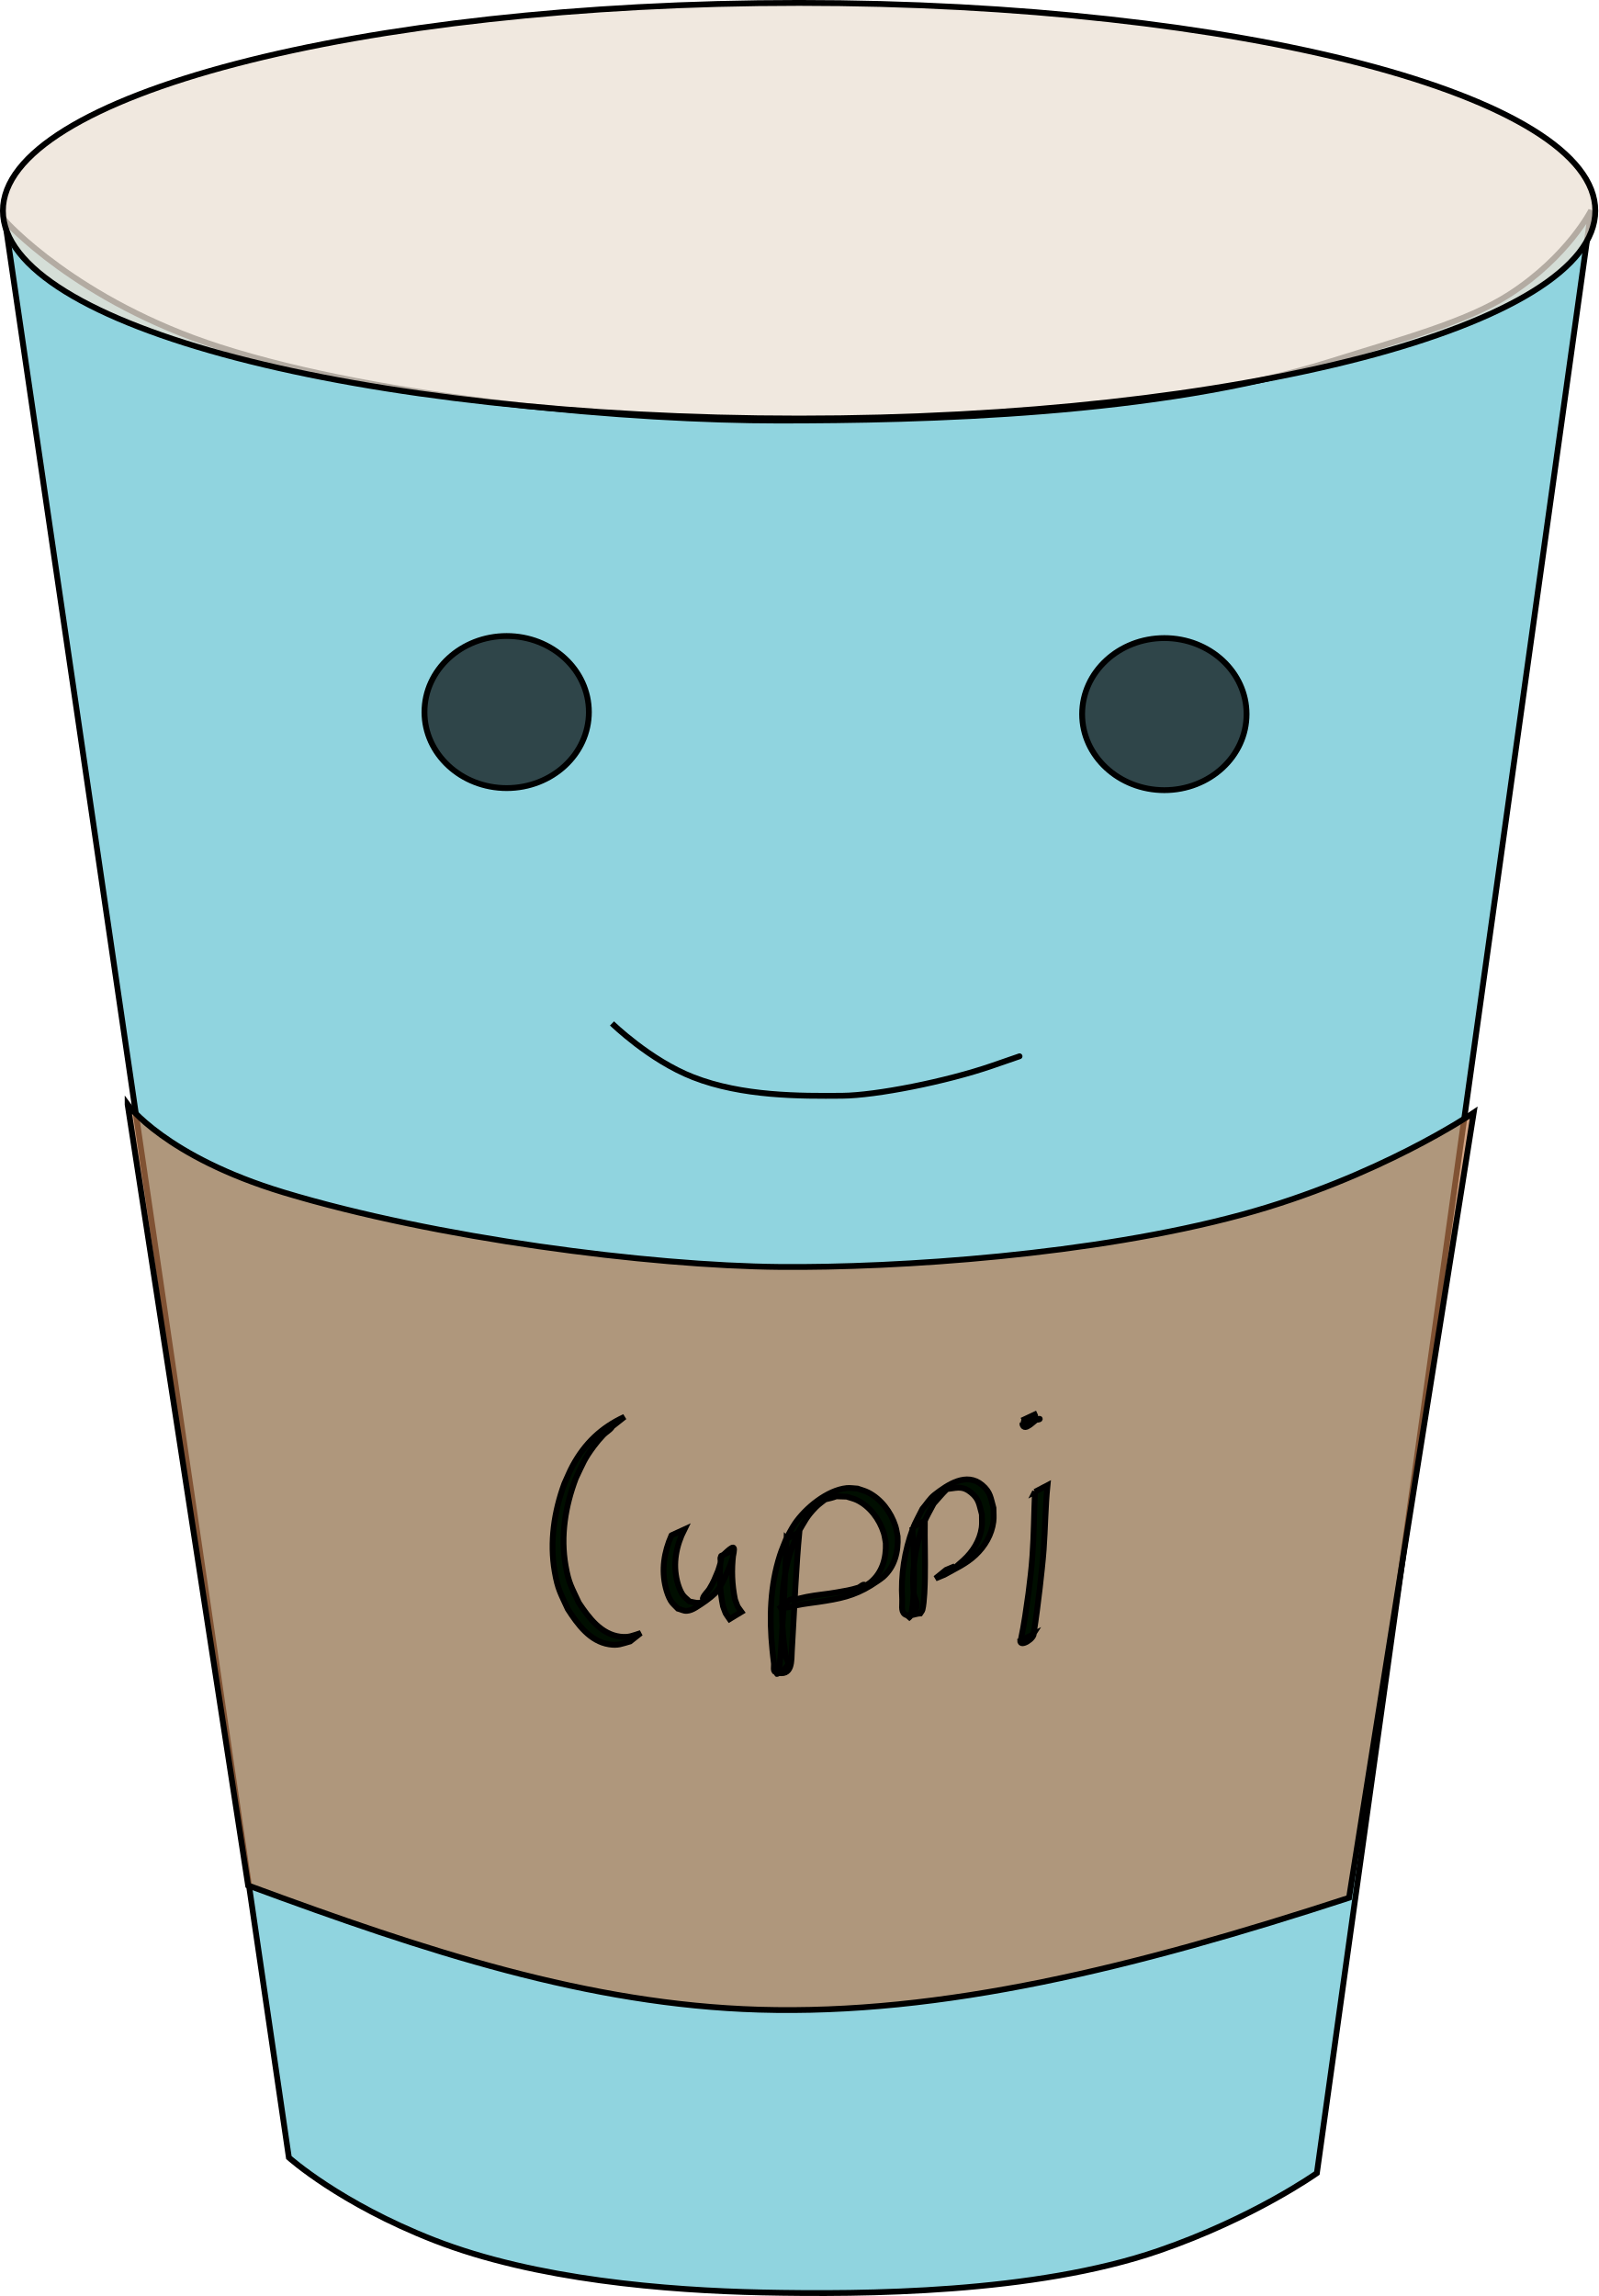
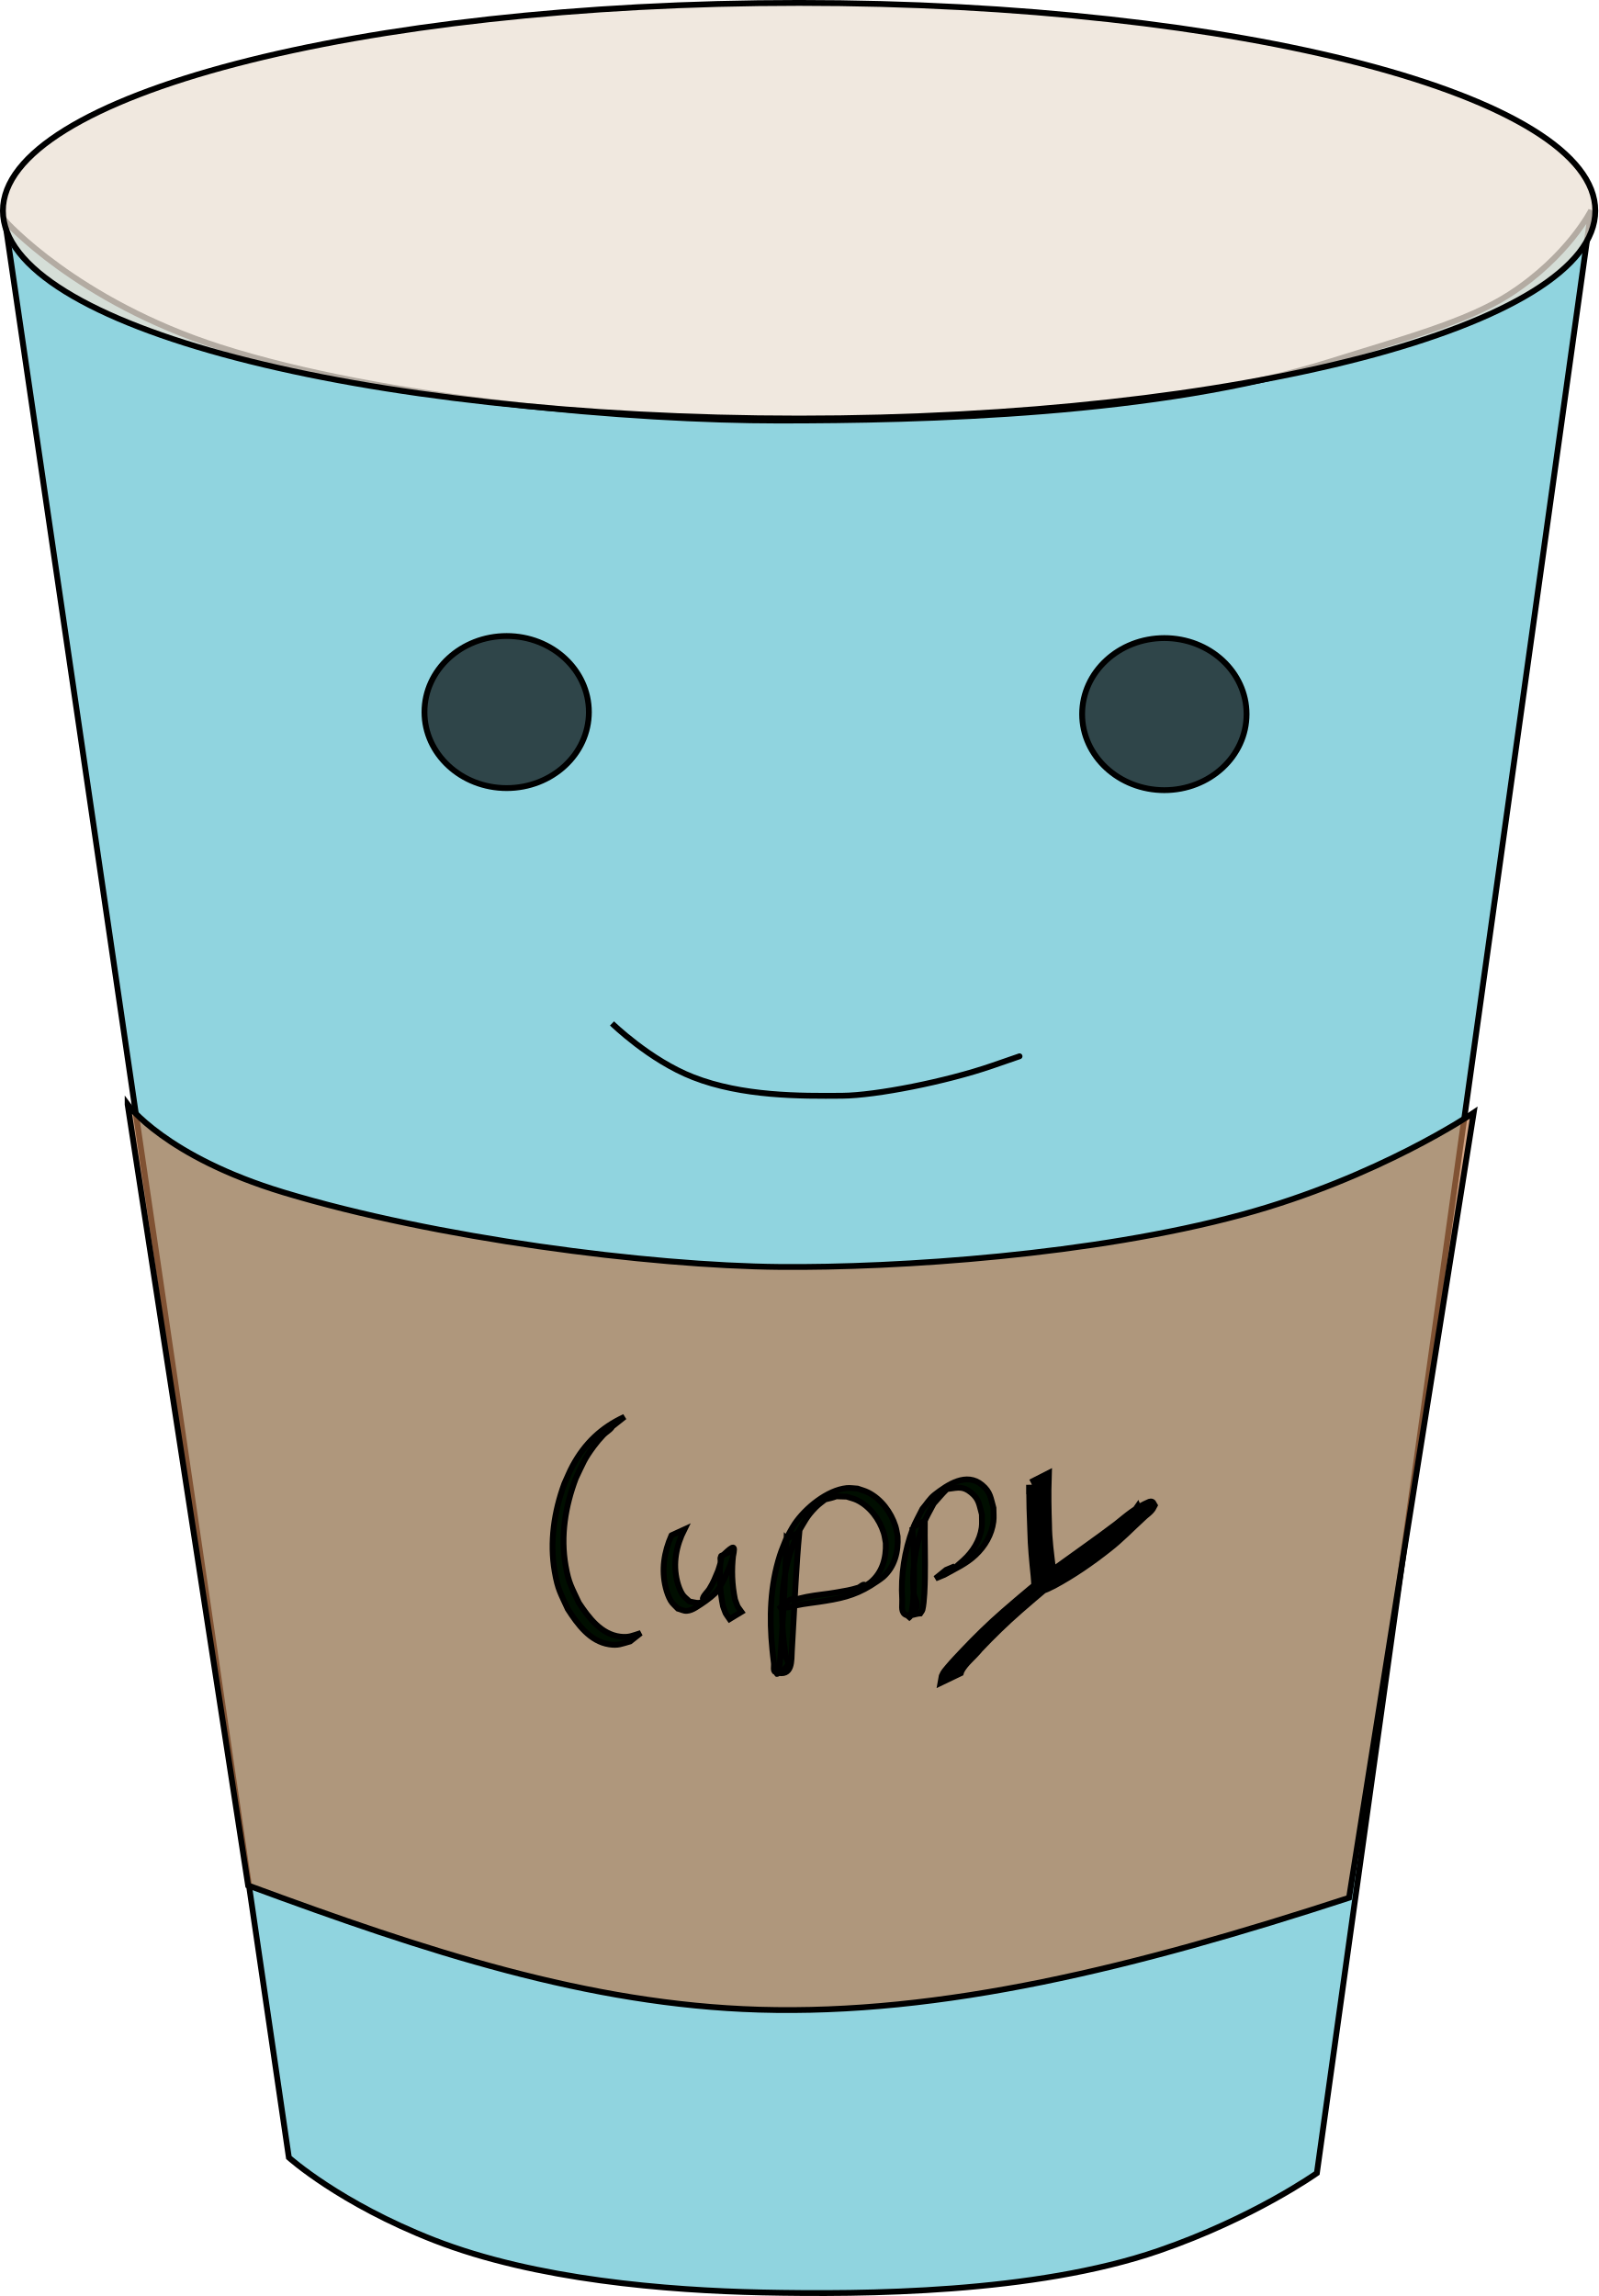
- <svg xmlns="http://www.w3.org/2000/svg" id="svg8" version="1.1" viewBox="0 0 109.76 157.689" height="157.689mm" width="109.76mm">
+ <svg xmlns="http://www.w3.org/2000/svg" width="109.76mm" height="157.689mm" viewBox="0 0 109.76 157.689" version="1.1" id="svg8">
  <defs id="defs2">
    </defs>
-   <g id="layer1" transform="translate(-108.7099,36.55367)">
-     <g id="g1109">
-       <path id="path847-4" d="m 109.049,-21.407 19.499,133.032 c 0,0 3.477,3.137 9.972,5.675 6.999,2.735 16.01,3.45 22.499,3.591 7.071,0.153 18.75,0.063 27.254,-2.86 6.54,-2.248 10.876,-5.335 10.876,-5.335 l 18.839,-134.805 c 0,0 -1.597,3.167 -5.589,5.754 -2.972,1.927 -7.544,3.125 -12.321,4.631 -11.7,3.688 -28.102,4.054 -37.927,4.053 -9.797,-3.7e-4 -26.959,-1.384 -38.351,-5.045 -9.867,-3.171 -14.751,-8.691 -14.751,-8.691 z" style="fill:#90d4df;fill-opacity:1;stroke:#000000;stroke-width:0.4;stroke-linecap:butt;stroke-linejoin:miter;stroke-miterlimit:4;stroke-dasharray:none;stroke-opacity:1" />
-       <ellipse ry="14.273" rx="54.68" cy="-22.081" cx="163.59" id="path855-9" style="opacity:1;fill:#ece2d5;fill-opacity:0.758;stroke:#000000;stroke-width:0.401;stroke-miterlimit:4;stroke-dasharray:none;stroke-opacity:1" />
-       <path id="path867-1" d="m 117.476,39.303 8.274,53.635 c 12.269,4.534 23.377,8.179 35.075,8.531 12.576,0.378 25.789,-2.875 40.534,-7.684 l 8.56,-53.918 c 0,0 -6.519,4.445 -15.916,6.999 -10.193,2.771 -23.622,3.666 -31.739,3.593 -9.019,-0.08 -23.684,-1.979 -34.068,-5.117 -8.12,-2.453 -10.72,-6.04 -10.72,-6.04 z" style="fill:#be7a4c;fill-opacity:0.673;stroke:#000000;stroke-width:0.4;stroke-linecap:butt;stroke-linejoin:miter;stroke-miterlimit:4;stroke-dasharray:none;stroke-opacity:1" />
-       <ellipse style="opacity:1;fill:#000000;fill-opacity:0.673;stroke:#000000;stroke-width:0.4;stroke-miterlimit:4;stroke-dasharray:none;stroke-opacity:1" id="path869-7" cx="143.507" cy="12.35" rx="5.646" ry="5.222" />
-       <ellipse ry="5.222" rx="5.646" cy="12.492" cx="188.674" id="path869-0-5" style="opacity:1;fill:#000000;fill-opacity:0.673;stroke:#000000;stroke-width:0.4;stroke-miterlimit:4;stroke-dasharray:none;stroke-opacity:1" />
-       <path style="fill:none;stroke:#000000;stroke-width:0.4;stroke-linecap:butt;stroke-linejoin:miter;stroke-miterlimit:4;stroke-dasharray:none;stroke-opacity:1" d="m 150.742,33.735 c 0,0 2.577,2.523 5.575,3.694 3.37,1.317 7.347,1.298 10.235,1.273 2.319,-0.02 7.137,-0.971 10.288,-2.058 4.264,-1.471 0,0 0,0" id="path894-5" />
-       <path style="opacity:1;fill:#000e00;fill-opacity:1;stroke:#000000;stroke-width:0.4;stroke-miterlimit:4;stroke-dasharray:none;stroke-opacity:1" id="path965" d="m 151.599,60.754 c -1.588,0.733 -2.727,1.818 -3.565,3.369 -0.213,0.394 -0.378,0.813 -0.566,1.22 -0.703,1.927 -1.019,4 -0.663,6.045 0.216,1.241 0.401,1.468 0.903,2.576 0.681,1.052 1.522,2.21 2.835,2.417 0.618,0.097 0.856,-0.038 1.442,-0.201 0,0 0.73,-0.576 0.73,-0.576 v 0 c -0.565,0.176 -0.81,0.32 -1.413,0.246 -1.306,-0.161 -2.155,-1.292 -2.838,-2.323 -0.501,-1.085 -0.692,-1.322 -0.907,-2.54 -0.359,-2.036 -0.023,-4.1 0.698,-6.009 0.513,-1.064 0.554,-1.284 1.231,-2.201 0.201,-0.273 0.422,-0.531 0.655,-0.776 0.184,-0.193 0.436,-0.318 0.592,-0.535 0.059,-0.082 -0.351,0.178 -0.282,0.104 0.099,-0.105 0.252,-0.137 0.378,-0.206 0,0 0.77,-0.61 0.77,-0.61 z" />
-       <path style="opacity:1;fill:#000e00;fill-opacity:1;stroke:#000000;stroke-width:0.4;stroke-miterlimit:4;stroke-dasharray:none;stroke-opacity:1" id="path967" d="m 154.824,68.894 c -0.506,1.141 -0.702,2.371 -0.391,3.602 0.078,0.307 0.182,0.613 0.341,0.886 0.124,0.213 0.329,0.364 0.494,0.546 0.2,0.051 0.395,0.166 0.601,0.153 0.221,-0.014 0.436,-0.112 0.626,-0.23 0.469,-0.29 0.929,-0.606 1.334,-0.984 0.38,-0.354 0.827,-1.432 1.04,-1.935 0.053,-0.167 0.115,-0.332 0.16,-0.502 0.033,-0.122 0.052,-0.248 0.074,-0.373 0.1,-0.591 -0.185,-0.319 -0.887,0.336 -0.064,0.059 -0.012,0.176 -0.018,0.264 -0.098,1.046 -0.046,2.078 0.165,3.105 0.244,0.645 0.089,0.353 0.452,0.884 0,0 0.818,-0.495 0.818,-0.495 v 0 c -0.356,-0.5 -0.204,-0.222 -0.443,-0.843 -0.212,-1.042 -0.248,-2.036 -0.125,-3.093 0.074,-0.571 0.115,-0.3 -0.817,0.082 -0.057,0.023 0.003,0.126 -0.006,0.188 -0.017,0.12 -0.035,0.24 -0.066,0.357 -0.043,0.165 -0.102,0.326 -0.152,0.488 -0.21,0.497 -0.305,0.771 -0.593,1.242 -0.138,0.226 -0.377,0.397 -0.452,0.652 -0.024,0.082 0.311,-0.019 0.248,0.037 -0.45,0.409 -0.665,0.259 -1.168,0.172 -0.165,-0.168 -0.37,-0.303 -0.494,-0.505 -0.161,-0.262 -0.266,-0.56 -0.343,-0.86 -0.316,-1.237 -0.072,-2.467 0.489,-3.583 0,0 -0.884,0.406 -0.884,0.406 z" />
-       <path style="opacity:1;fill:#000e00;fill-opacity:1;stroke:#000000;stroke-width:0.4;stroke-miterlimit:4;stroke-dasharray:none;stroke-opacity:1" id="path971" d="m 162.728,69.138 c -0.085,2.307 -0.189,4.612 -0.339,6.916 -0.031,0.427 -0.092,1.513 -0.181,2.007 -0.022,0.12 -0.226,0.397 -0.117,0.347 0.288,-0.133 0.582,-0.337 0.722,-0.627 0.087,-0.179 -0.102,-0.387 -0.137,-0.584 -0.053,-0.299 -0.084,-0.601 -0.126,-0.901 -0.199,-1.7 -0.208,-3.431 0.146,-5.113 0.24,-1.138 0.389,-1.391 0.806,-2.449 0.452,-0.765 0.608,-1.143 1.225,-1.766 0.221,-0.223 0.48,-0.401 0.724,-0.597 0.017,-0.014 -0.065,0.054 -0.043,0.049 1.17,-0.26 0.255,-0.208 1.448,-0.185 0.236,0.08 0.483,0.131 0.708,0.239 0.882,0.426 1.541,1.306 1.837,2.247 0.071,0.225 0.093,0.463 0.14,0.695 0.042,1.034 -0.24,2.043 -1.053,2.709 -0.126,0.103 -0.269,0.182 -0.404,0.273 -0.123,0.072 -0.413,0.355 -0.369,0.217 0.051,-0.158 0.47,-0.147 0.393,-0.294 -0.077,-0.147 -0.305,0.117 -0.46,0.167 -0.481,0.152 -0.972,0.237 -1.468,0.319 -0.689,0.127 -1.389,0.172 -2.076,0.31 -0.201,0.033 -0.395,0.102 -0.596,0.136 -0.144,0.019 -0.29,0.007 -0.434,0.023 -0.083,0.028 -0.042,0.011 -0.123,0.05 0,0 -0.773,0.628 -0.773,0.628 v 0 c 0.082,-0.035 0.044,-0.014 0.115,-0.062 0.13,-0.065 0.283,-0.015 0.425,-0.037 0.211,-0.012 0.407,-0.102 0.614,-0.138 0.691,-0.151 1.396,-0.207 2.092,-0.328 1.385,-0.223 2.317,-0.494 3.541,-1.346 0.131,-0.096 0.272,-0.179 0.394,-0.287 0.799,-0.706 1.056,-1.742 0.997,-2.788 -0.051,-0.237 -0.077,-0.481 -0.151,-0.711 -0.311,-0.964 -0.982,-1.859 -1.879,-2.311 -0.229,-0.116 -0.482,-0.176 -0.722,-0.263 -0.249,-0.011 -0.499,-0.06 -0.747,-0.035 -1.324,0.135 -2.836,1.361 -3.583,2.477 -0.21,0.314 -0.375,0.657 -0.562,0.986 -0.149,0.389 -0.319,0.77 -0.446,1.167 -0.665,2.081 -0.734,4.288 -0.515,6.451 0.035,0.307 0.061,0.616 0.105,0.922 0.032,0.217 -0.081,0.583 0.124,0.645 1.199,0.366 1.073,-0.848 1.113,-1.466 0.026,-0.389 0.044,-0.779 0.066,-1.169 0.137,-2.327 0.229,-4.659 0.447,-6.979 0,0 -0.876,0.458 -0.876,0.458 z" />
-       <path style="opacity:1;fill:#000e00;fill-opacity:1;stroke:#000000;stroke-width:0.4;stroke-miterlimit:4;stroke-dasharray:none;stroke-opacity:1" id="path973" d="m 171.368,68.34 c 0.071,1.295 0.141,2.595 0.111,3.893 -0.01,0.433 -0.052,1.661 -0.233,2.176 -0.036,0.103 -0.15,0.156 -0.225,0.234 0.213,-0.276 0.555,-0.486 0.638,-0.827 0.078,-0.323 -0.17,-0.647 -0.2,-0.978 -0.044,-0.485 -0.055,-0.975 -0.022,-1.46 0.073,-1.079 0.321,-2.296 0.711,-3.303 0.184,-0.474 0.456,-0.907 0.685,-1.36 0.288,-0.318 0.56,-0.654 0.865,-0.954 0.043,-0.043 0.11,-0.055 0.17,-0.063 0.655,-0.085 0.981,-0.192 1.533,0.258 0.558,0.455 0.554,0.838 0.742,1.499 -0.005,0.305 0.029,0.613 -0.015,0.915 -0.13,0.888 -0.61,1.648 -1.256,2.235 -1.154,1.047 -0.793,0.644 -0.591,0.41 -0.199,0.083 -0.398,0.167 -0.597,0.25 0,0 -0.73,0.589 -0.73,0.589 v 0 c 0.204,-0.084 0.408,-0.168 0.612,-0.251 0.765,-0.433 1.506,-0.754 2.144,-1.358 0.645,-0.61 1.107,-1.391 1.224,-2.295 0.04,-0.311 0.003,-0.627 0.004,-0.94 -0.198,-0.689 -0.199,-1.088 -0.774,-1.571 -1.076,-0.905 -2.369,-0.033 -3.268,0.668 -0.334,0.261 -0.557,0.644 -0.836,0.967 -0.221,0.456 -0.484,0.892 -0.662,1.367 -0.571,1.516 -0.831,3.209 -0.729,4.831 0.022,0.348 -0.102,0.819 0.167,1.033 0.282,0.225 0.714,-0.032 1.071,-0.048 0.052,-0.086 0.133,-0.158 0.157,-0.256 0.132,-0.537 0.159,-1.708 0.168,-2.159 0.026,-1.317 -0.024,-2.635 -0.009,-3.952 0,0 -0.855,0.453 -0.855,0.453 z" />
-       <path style="opacity:1;fill:#000e00;fill-opacity:1;stroke:#000000;stroke-width:0.4;stroke-miterlimit:4;stroke-dasharray:none;stroke-opacity:1" id="path975" d="m 179.788,65.901 c -0.066,1.461 -0.07,2.926 -0.174,4.385 -0.073,1.02 -0.154,1.595 -0.275,2.594 -0.15,1.059 -0.29,2.122 -0.517,3.167 -0.27,0.505 0.807,-10e-4 0.846,-0.35 -0.012,-0.031 0.003,-0.006 0.005,-0.009 0,0 -0.893,0.447 -0.893,0.447 v 0 c 5.8e-4,0.006 0.006,0.011 0.002,0.018 -0.008,0.436 0.995,-0.172 0.92,-0.543 0.171,-1.038 0.295,-2.083 0.422,-3.127 0.091,-0.827 0.202,-1.768 0.262,-2.594 0.108,-1.477 0.115,-2.962 0.264,-4.437 0,0 -0.863,0.451 -0.863,0.451 z" />
-       <path style="opacity:1;fill:#000e00;fill-opacity:1;stroke:#000000;stroke-width:0.4;stroke-miterlimit:4;stroke-dasharray:none;stroke-opacity:1" id="path977" d="m 178.888,61.01 c 0.138,0.076 0.017,0.189 0.045,0.279 0.153,0.489 0.772,-0.244 1.002,-0.367 0,0 -0.911,0.388 -0.911,0.388 v 0 c 1.764,-0.843 0.903,-0.087 0.785,-0.48 -0.023,-0.077 0.01,-0.165 -0.031,-0.239 0,0 -0.889,0.419 -0.889,0.419 z" />
-     </g>
+   <g transform="translate(-108.7099,36.55367)" id="layer1">
+     <path id="path847-4" d="m 109.049,-21.407 19.499,133.032 c 0,0 3.477,3.137 9.972,5.675 6.999,2.735 16.01,3.45 22.499,3.591 7.071,0.153 18.75,0.063 27.254,-2.86 6.54,-2.248 10.876,-5.335 10.876,-5.335 l 18.839,-134.805 c 0,0 -1.597,3.167 -5.589,5.754 -2.972,1.927 -7.544,3.125 -12.321,4.631 -11.7,3.688 -28.102,4.054 -37.927,4.053 -9.797,-3.7e-4 -26.959,-1.384 -38.351,-5.045 -9.867,-3.171 -14.751,-8.691 -14.751,-8.691 z" style="fill:#90d4df;fill-opacity:1;stroke:#000000;stroke-width:0.4;stroke-linecap:butt;stroke-linejoin:miter;stroke-miterlimit:4;stroke-dasharray:none;stroke-opacity:1" />
+     <ellipse ry="14.273" rx="54.68" cy="-22.081" cx="163.59" id="path855-9" style="fill:#ece2d5;fill-opacity:0.758;stroke:#000000;stroke-width:0.401;stroke-miterlimit:4;stroke-dasharray:none;stroke-opacity:1" />
+     <path id="path867-1" d="m 117.476,39.303 8.274,53.635 c 12.269,4.534 23.377,8.179 35.075,8.531 12.576,0.378 25.789,-2.875 40.534,-7.684 l 8.56,-53.918 c 0,0 -6.519,4.445 -15.916,6.999 -10.193,2.771 -23.622,3.666 -31.739,3.593 -9.019,-0.08 -23.684,-1.979 -34.068,-5.117 -8.12,-2.453 -10.72,-6.04 -10.72,-6.04 z" style="fill:#be7a4c;fill-opacity:0.673;stroke:#000000;stroke-width:0.4;stroke-linecap:butt;stroke-linejoin:miter;stroke-miterlimit:4;stroke-dasharray:none;stroke-opacity:1" />
+     <ellipse style="fill:#000000;fill-opacity:0.673;stroke:#000000;stroke-width:0.4;stroke-miterlimit:4;stroke-dasharray:none;stroke-opacity:1" id="path869-7" cx="143.507" cy="12.35" rx="5.646" ry="5.222" />
+     <ellipse ry="5.222" rx="5.646" cy="12.492" cx="188.674" id="path869-0-5" style="fill:#000000;fill-opacity:0.673;stroke:#000000;stroke-width:0.4;stroke-miterlimit:4;stroke-dasharray:none;stroke-opacity:1" />
+     <path style="fill:none;stroke:#000000;stroke-width:0.4;stroke-linecap:butt;stroke-linejoin:miter;stroke-miterlimit:4;stroke-dasharray:none;stroke-opacity:1" d="m 150.742,33.735 c 0,0 2.577,2.523 5.575,3.694 3.37,1.317 7.347,1.298 10.235,1.273 2.319,-0.02 7.137,-0.971 10.288,-2.058 4.264,-1.471 0,0 0,0" id="path894-5" />
+     <path style="fill:#000e00;fill-opacity:1;stroke:#000000;stroke-width:0.4;stroke-miterlimit:4;stroke-dasharray:none;stroke-opacity:1" id="path965" d="m 151.599,60.754 c -1.588,0.733 -2.727,1.818 -3.565,3.369 -0.213,0.394 -0.378,0.813 -0.566,1.22 -0.703,1.927 -1.019,4 -0.663,6.045 0.216,1.241 0.401,1.468 0.903,2.576 0.681,1.052 1.522,2.21 2.835,2.417 0.618,0.097 0.856,-0.038 1.442,-0.201 0,0 0.73,-0.576 0.73,-0.576 v 0 c -0.565,0.176 -0.81,0.32 -1.413,0.246 -1.306,-0.161 -2.155,-1.292 -2.838,-2.323 -0.501,-1.085 -0.692,-1.322 -0.907,-2.54 -0.359,-2.036 -0.023,-4.1 0.698,-6.009 0.513,-1.064 0.554,-1.284 1.231,-2.201 0.201,-0.273 0.422,-0.531 0.655,-0.776 0.184,-0.193 0.436,-0.318 0.592,-0.535 0.059,-0.082 -0.351,0.178 -0.282,0.104 0.099,-0.105 0.252,-0.137 0.378,-0.206 0,0 0.77,-0.61 0.77,-0.61 z" />
+     <path style="fill:#000e00;fill-opacity:1;stroke:#000000;stroke-width:0.4;stroke-miterlimit:4;stroke-dasharray:none;stroke-opacity:1" id="path967" d="m 154.824,68.894 c -0.506,1.141 -0.702,2.371 -0.391,3.602 0.078,0.307 0.182,0.613 0.341,0.886 0.124,0.213 0.329,0.364 0.494,0.546 0.2,0.051 0.395,0.166 0.601,0.153 0.221,-0.014 0.436,-0.112 0.626,-0.23 0.469,-0.29 0.929,-0.606 1.334,-0.984 0.38,-0.354 0.827,-1.432 1.04,-1.935 0.053,-0.167 0.115,-0.332 0.16,-0.502 0.033,-0.122 0.052,-0.248 0.074,-0.373 0.1,-0.591 -0.185,-0.319 -0.887,0.336 -0.064,0.059 -0.012,0.176 -0.018,0.264 -0.098,1.046 -0.046,2.078 0.165,3.105 0.244,0.645 0.089,0.353 0.452,0.884 0,0 0.818,-0.495 0.818,-0.495 v 0 c -0.356,-0.5 -0.204,-0.222 -0.443,-0.843 -0.212,-1.042 -0.248,-2.036 -0.125,-3.093 0.074,-0.571 0.115,-0.3 -0.817,0.082 -0.057,0.023 0.003,0.126 -0.006,0.188 -0.017,0.12 -0.035,0.24 -0.066,0.357 -0.043,0.165 -0.102,0.326 -0.152,0.488 -0.21,0.497 -0.305,0.771 -0.593,1.242 -0.138,0.226 -0.377,0.397 -0.452,0.652 -0.024,0.082 0.311,-0.019 0.248,0.037 -0.45,0.409 -0.665,0.259 -1.168,0.172 -0.165,-0.168 -0.37,-0.303 -0.494,-0.505 -0.161,-0.262 -0.266,-0.56 -0.343,-0.86 -0.316,-1.237 -0.072,-2.467 0.489,-3.583 0,0 -0.884,0.406 -0.884,0.406 z" />
+     <path style="fill:#000e00;fill-opacity:1;stroke:#000000;stroke-width:0.4;stroke-miterlimit:4;stroke-dasharray:none;stroke-opacity:1" id="path971" d="m 162.728,69.138 c -0.085,2.307 -0.189,4.612 -0.339,6.916 -0.031,0.427 -0.092,1.513 -0.181,2.007 -0.022,0.12 -0.226,0.397 -0.117,0.347 0.288,-0.133 0.582,-0.337 0.722,-0.627 0.087,-0.179 -0.102,-0.387 -0.137,-0.584 -0.053,-0.299 -0.084,-0.601 -0.126,-0.901 -0.199,-1.7 -0.208,-3.431 0.146,-5.113 0.24,-1.138 0.389,-1.391 0.806,-2.449 0.452,-0.765 0.608,-1.143 1.225,-1.766 0.221,-0.223 0.48,-0.401 0.724,-0.597 0.017,-0.014 -0.065,0.054 -0.043,0.049 1.17,-0.26 0.255,-0.208 1.448,-0.185 0.236,0.08 0.483,0.131 0.708,0.239 0.882,0.426 1.541,1.306 1.837,2.247 0.071,0.225 0.093,0.463 0.14,0.695 0.042,1.034 -0.24,2.043 -1.053,2.709 -0.126,0.103 -0.269,0.182 -0.404,0.273 -0.123,0.072 -0.413,0.355 -0.369,0.217 0.051,-0.158 0.47,-0.147 0.393,-0.294 -0.077,-0.147 -0.305,0.117 -0.46,0.167 -0.481,0.152 -0.972,0.237 -1.468,0.319 -0.689,0.127 -1.389,0.172 -2.076,0.31 -0.201,0.033 -0.395,0.102 -0.596,0.136 -0.144,0.019 -0.29,0.007 -0.434,0.023 -0.083,0.028 -0.042,0.011 -0.123,0.05 0,0 -0.773,0.628 -0.773,0.628 v 0 c 0.082,-0.035 0.044,-0.014 0.115,-0.062 0.13,-0.065 0.283,-0.015 0.425,-0.037 0.211,-0.012 0.407,-0.102 0.614,-0.138 0.691,-0.151 1.396,-0.207 2.092,-0.328 1.385,-0.223 2.317,-0.494 3.541,-1.346 0.131,-0.096 0.272,-0.179 0.394,-0.287 0.799,-0.706 1.056,-1.742 0.997,-2.788 -0.051,-0.237 -0.077,-0.481 -0.151,-0.711 -0.311,-0.964 -0.982,-1.859 -1.879,-2.311 -0.229,-0.116 -0.482,-0.176 -0.722,-0.263 -0.249,-0.011 -0.499,-0.06 -0.747,-0.035 -1.324,0.135 -2.836,1.361 -3.583,2.477 -0.21,0.314 -0.375,0.657 -0.562,0.986 -0.149,0.389 -0.319,0.77 -0.446,1.167 -0.665,2.081 -0.734,4.288 -0.515,6.451 0.035,0.307 0.061,0.616 0.105,0.922 0.032,0.217 -0.081,0.583 0.124,0.645 1.199,0.366 1.073,-0.848 1.113,-1.466 0.026,-0.389 0.044,-0.779 0.066,-1.169 0.137,-2.327 0.229,-4.659 0.447,-6.979 0,0 -0.876,0.458 -0.876,0.458 z" />
+     <path style="fill:#000e00;fill-opacity:1;stroke:#000000;stroke-width:0.4;stroke-miterlimit:4;stroke-dasharray:none;stroke-opacity:1" id="path973" d="m 171.368,68.34 c 0.071,1.295 0.141,2.595 0.111,3.893 -0.01,0.433 -0.052,1.661 -0.233,2.176 -0.036,0.103 -0.15,0.156 -0.225,0.234 0.213,-0.276 0.555,-0.486 0.638,-0.827 0.078,-0.323 -0.17,-0.647 -0.2,-0.978 -0.044,-0.485 -0.055,-0.975 -0.022,-1.46 0.073,-1.079 0.321,-2.296 0.711,-3.303 0.184,-0.474 0.456,-0.907 0.685,-1.36 0.288,-0.318 0.56,-0.654 0.865,-0.954 0.043,-0.043 0.11,-0.055 0.17,-0.063 0.655,-0.085 0.981,-0.192 1.533,0.258 0.558,0.455 0.554,0.838 0.742,1.499 -0.005,0.305 0.029,0.613 -0.015,0.915 -0.13,0.888 -0.61,1.648 -1.256,2.235 -1.154,1.047 -0.793,0.644 -0.591,0.41 -0.199,0.083 -0.398,0.167 -0.597,0.25 0,0 -0.73,0.589 -0.73,0.589 v 0 c 0.204,-0.084 0.408,-0.168 0.612,-0.251 0.765,-0.433 1.506,-0.754 2.144,-1.358 0.645,-0.61 1.107,-1.391 1.224,-2.295 0.04,-0.311 0.003,-0.627 0.004,-0.94 -0.198,-0.689 -0.199,-1.088 -0.774,-1.571 -1.076,-0.905 -2.369,-0.033 -3.268,0.668 -0.334,0.261 -0.557,0.644 -0.836,0.967 -0.221,0.456 -0.484,0.892 -0.662,1.367 -0.571,1.516 -0.831,3.209 -0.729,4.831 0.022,0.348 -0.102,0.819 0.167,1.033 0.282,0.225 0.714,-0.032 1.071,-0.048 0.052,-0.086 0.133,-0.158 0.157,-0.256 0.132,-0.537 0.159,-1.708 0.168,-2.159 0.026,-1.317 -0.024,-2.635 -0.009,-3.952 0,0 -0.855,0.453 -0.855,0.453 z" />
+     <path style="fill:#000000;fill-opacity:1;stroke:#000000;stroke-width:0.8" id="path916" d="m 179.583,65.421 c 0.006,1.068 0.036,2.133 0.082,3.2 0.02,1.021 0.124,2.038 0.227,3.054 0.023,0.265 0.046,0.53 0.05,0.796 0.031,0.047 0.049,0.096 0.121,0.097 0.204,0.002 0.765,-0.293 0.945,-0.38 1.331,-0.716 2.579,-1.578 3.763,-2.515 0.812,-0.633 1.523,-1.377 2.28,-2.072 0.237,-0.248 0.58,-0.43 0.737,-0.748 -0.019,-0.03 -0.025,-0.102 -0.057,-0.089 -0.97,0.414 -1.471,0.885 -2.262,1.514 -1.317,1.002 -2.679,1.942 -4.017,2.917 -1.275,0.999 -2.517,2.039 -3.738,3.103 -0.972,0.846 -1.89,1.75 -2.775,2.686 -0.333,0.357 -0.674,0.705 -0.986,1.08 -0.139,0.167 -0.294,0.331 -0.374,0.535 -0.005,0.029 -0.011,0.057 -0.016,0.086 0,0 0.969,-0.465 0.969,-0.465 v 0 c 0.007,-0.022 0.014,-0.045 0.021,-0.067 0.301,-0.596 0.92,-1.045 1.325,-1.561 0.884,-0.932 1.804,-1.829 2.772,-2.674 1.215,-1.058 2.445,-2.1 3.719,-3.086 1.346,-0.983 2.724,-1.921 4.048,-2.933 0.276,-0.218 0.547,-0.444 0.826,-0.659 0.3,-0.232 0.467,-0.316 0.447,-0.306 -0.888,0.432 -0.731,0.737 -0.887,0.358 -0.193,0.278 -0.48,0.471 -0.718,0.706 -0.74,0.7 -1.455,1.428 -2.26,2.055 -0.492,0.385 -0.992,0.754 -1.506,1.109 -0.171,0.118 -0.343,0.233 -0.516,0.348 -0.161,0.107 -0.612,0.168 -0.487,0.317 0.126,0.15 0.34,-0.193 0.51,-0.29 -0.347,0.174 -0.242,0.132 -0.577,0.262 -0.107,0.042 -0.229,0.058 -0.321,0.127 -0.016,0.012 -0.004,0.051 -0.027,0.052 -0.02,-0.264 -0.046,-0.528 -0.075,-0.791 -0.122,-1.004 -0.262,-2.009 -0.269,-3.023 -0.036,-1.075 -0.056,-2.151 -0.021,-3.227 0,0 -0.953,0.485 -0.953,0.485 z" />
  </g>
</svg>
